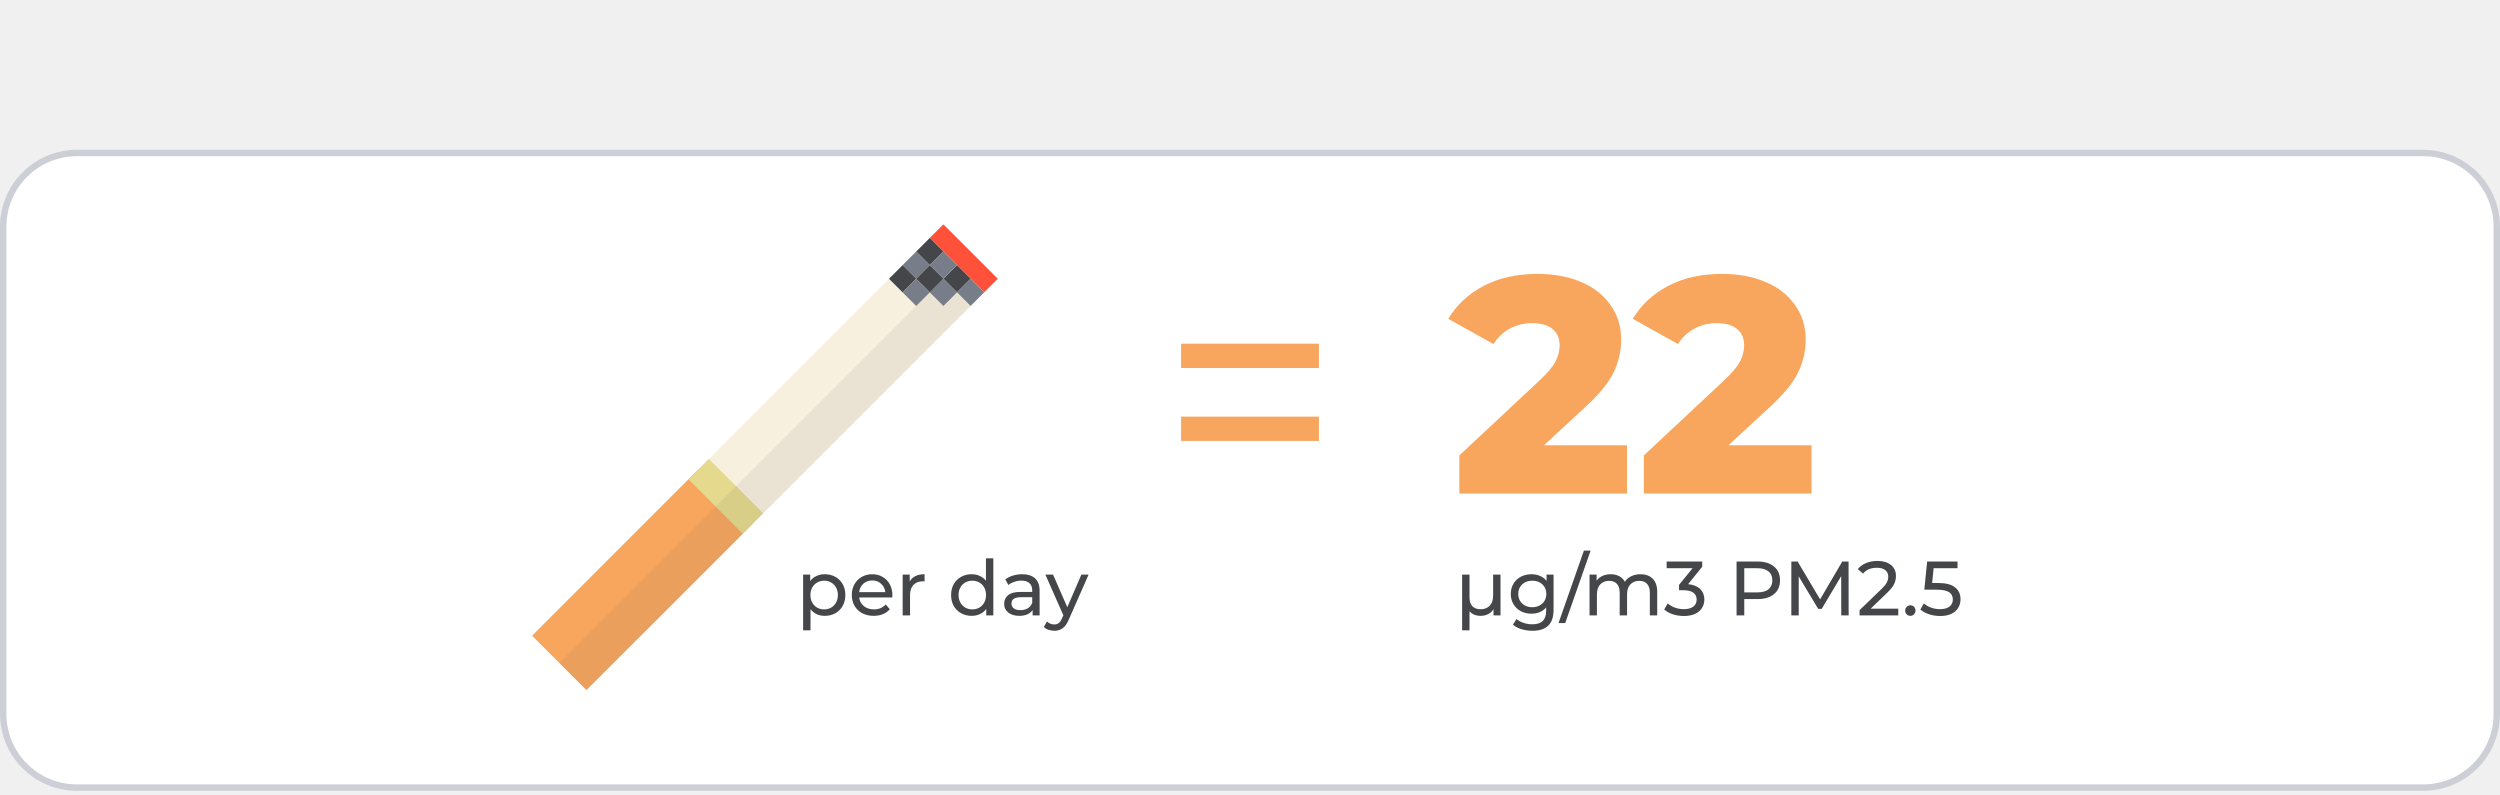
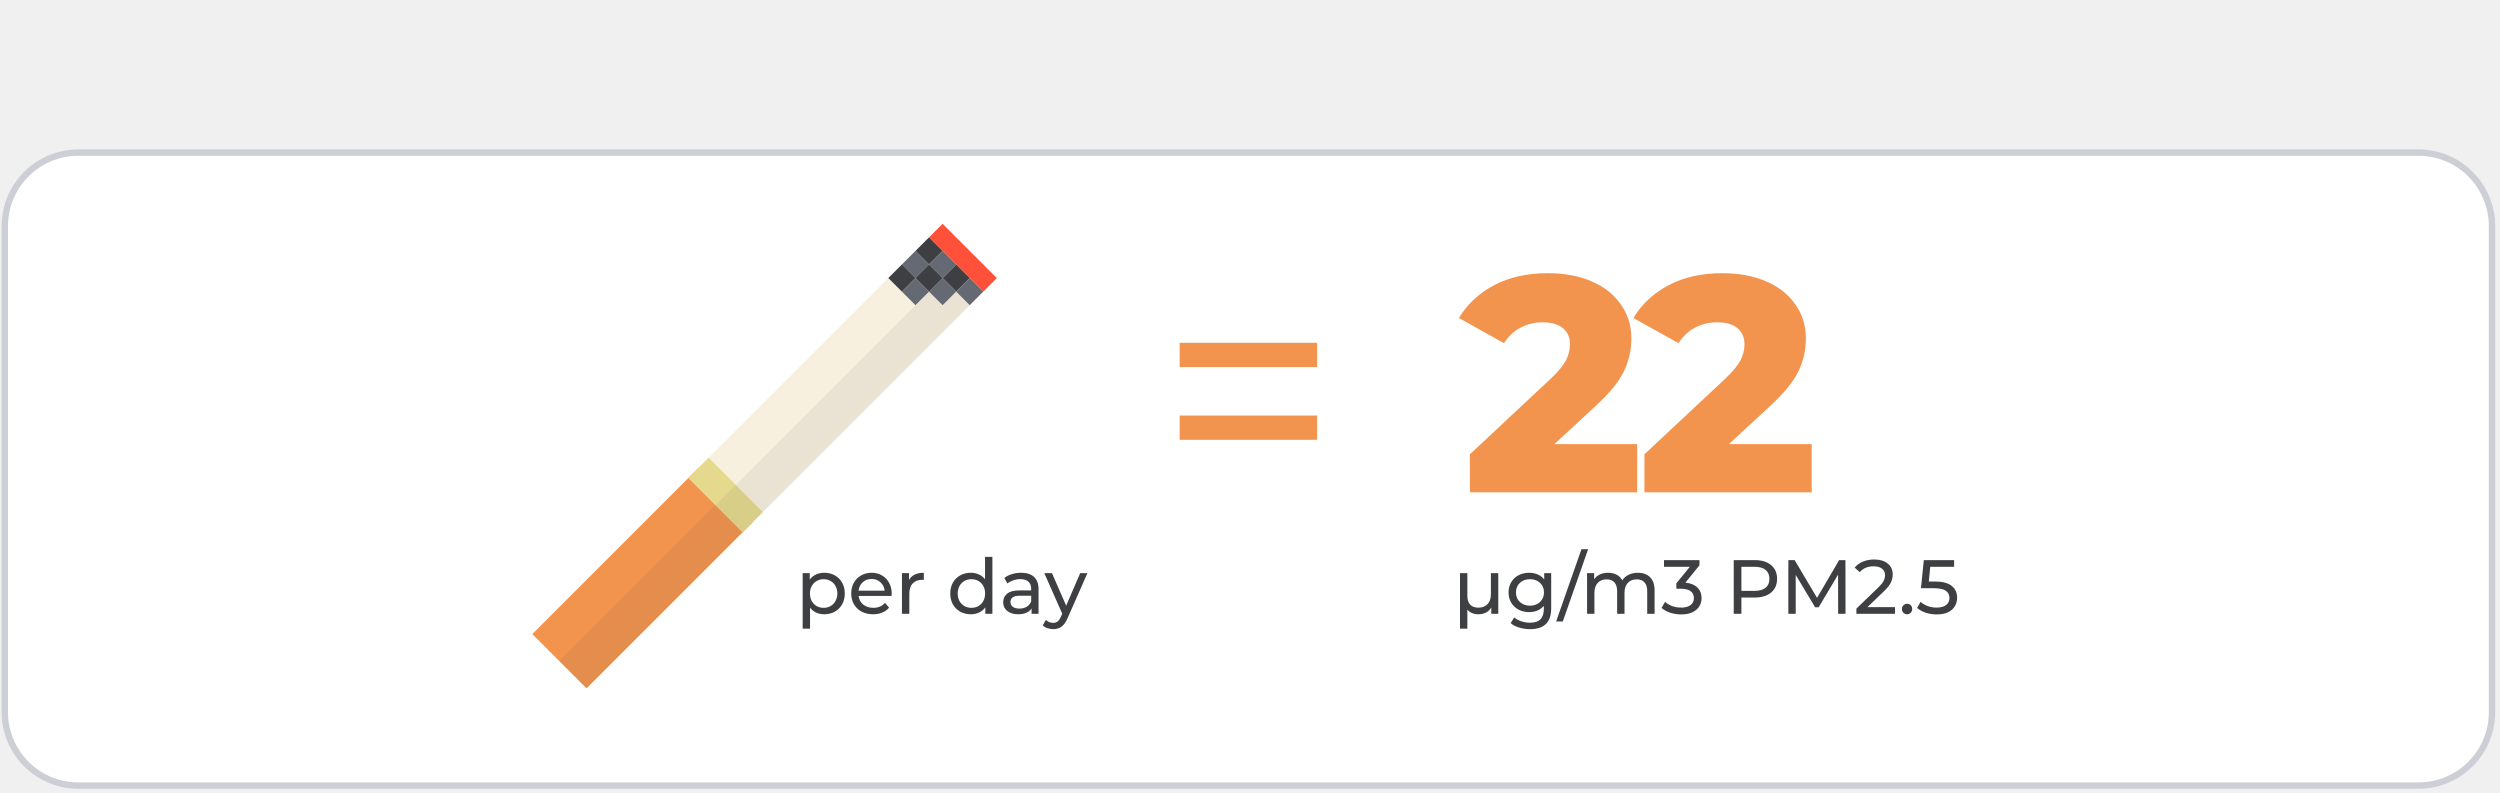
- <svg xmlns="http://www.w3.org/2000/svg" width="390" height="124" viewBox="0 0 390 124" fill="none">
-   <rect x="0.5" y="23.868" width="389" height="99" rx="11.5" fill="white" stroke="#CCCFD5" />
-   <path d="M184.247 53.616H205.751V57.408H184.247V53.616ZM184.247 64.992H205.751V68.784H184.247V64.992Z" fill="#F8A65D" />
-   <path d="M253.816 69.464V77H227.656V71.048L240.232 59.288C241.448 58.136 242.264 57.16 242.68 56.36C243.096 55.528 243.304 54.696 243.304 53.864C243.304 52.776 242.936 51.928 242.2 51.32C241.464 50.712 240.392 50.408 238.984 50.408C237.736 50.408 236.584 50.696 235.528 51.272C234.504 51.816 233.656 52.616 232.984 53.672L225.928 49.736C227.24 47.56 229.08 45.848 231.448 44.6C233.816 43.352 236.616 42.728 239.848 42.728C242.408 42.728 244.664 43.144 246.616 43.976C248.6 44.808 250.136 46.008 251.224 47.576C252.344 49.112 252.904 50.904 252.904 52.952C252.904 54.776 252.504 56.504 251.704 58.136C250.936 59.736 249.432 61.56 247.192 63.608L240.856 69.464H253.816ZM282.6 69.464V77H256.44V71.048L269.016 59.288C270.232 58.136 271.048 57.16 271.464 56.36C271.88 55.528 272.088 54.696 272.088 53.864C272.088 52.776 271.72 51.928 270.984 51.32C270.248 50.712 269.176 50.408 267.768 50.408C266.52 50.408 265.368 50.696 264.312 51.272C263.288 51.816 262.44 52.616 261.768 53.672L254.712 49.736C256.024 47.56 257.864 45.848 260.232 44.6C262.6 43.352 265.4 42.728 268.632 42.728C271.192 42.728 273.448 43.144 275.4 43.976C277.384 44.808 278.92 46.008 280.008 47.576C281.128 49.112 281.688 50.904 281.688 52.952C281.688 54.776 281.288 56.504 280.488 58.136C279.72 59.736 278.216 61.56 275.976 63.608L269.64 69.464H282.6Z" fill="#F8A65D" />
-   <path d="M234.08 89.64V96H232.988V95.016C232.772 95.376 232.484 95.644 232.124 95.82C231.772 95.988 231.392 96.072 230.984 96.072C230.216 96.072 229.636 95.828 229.244 95.34V98.328H228.092V89.64H229.244V93.168C229.244 93.784 229.392 94.252 229.688 94.572C229.992 94.884 230.416 95.04 230.96 95.04C231.568 95.04 232.048 94.856 232.4 94.488C232.752 94.12 232.928 93.6 232.928 92.928V89.64H234.08ZM242.356 89.64V95.136C242.356 96.248 242.08 97.068 241.528 97.596C240.976 98.132 240.152 98.4 239.056 98.4C238.456 98.4 237.884 98.316 237.34 98.148C236.796 97.988 236.356 97.756 236.02 97.452L236.572 96.564C236.868 96.82 237.232 97.02 237.664 97.164C238.104 97.316 238.556 97.392 239.02 97.392C239.764 97.392 240.312 97.216 240.664 96.864C241.024 96.512 241.204 95.976 241.204 95.256V94.752C240.932 95.08 240.596 95.328 240.196 95.496C239.804 95.656 239.376 95.736 238.912 95.736C238.304 95.736 237.752 95.608 237.256 95.352C236.768 95.088 236.384 94.724 236.104 94.26C235.824 93.788 235.684 93.252 235.684 92.652C235.684 92.052 235.824 91.52 236.104 91.056C236.384 90.584 236.768 90.22 237.256 89.964C237.752 89.708 238.304 89.58 238.912 89.58C239.392 89.58 239.836 89.668 240.244 89.844C240.66 90.02 241 90.28 241.264 90.624V89.64H242.356ZM239.044 94.728C239.46 94.728 239.832 94.64 240.16 94.464C240.496 94.288 240.756 94.044 240.94 93.732C241.132 93.412 241.228 93.052 241.228 92.652C241.228 92.036 241.024 91.54 240.616 91.164C240.208 90.78 239.684 90.588 239.044 90.588C238.396 90.588 237.868 90.78 237.46 91.164C237.052 91.54 236.848 92.036 236.848 92.652C236.848 93.052 236.94 93.412 237.124 93.732C237.316 94.044 237.576 94.288 237.904 94.464C238.24 94.64 238.62 94.728 239.044 94.728ZM247.089 85.896H248.133L244.173 97.2H243.129L247.089 85.896ZM255.923 89.58C256.723 89.58 257.355 89.812 257.819 90.276C258.291 90.74 258.527 91.428 258.527 92.34V96H257.375V92.472C257.375 91.856 257.231 91.392 256.943 91.08C256.663 90.768 256.259 90.612 255.731 90.612C255.147 90.612 254.683 90.796 254.339 91.164C253.995 91.524 253.823 92.044 253.823 92.724V96H252.671V92.472C252.671 91.856 252.527 91.392 252.239 91.08C251.959 90.768 251.555 90.612 251.027 90.612C250.443 90.612 249.979 90.796 249.635 91.164C249.291 91.524 249.119 92.044 249.119 92.724V96H247.967V89.64H249.071V90.588C249.303 90.26 249.607 90.012 249.983 89.844C250.359 89.668 250.787 89.58 251.267 89.58C251.763 89.58 252.203 89.68 252.587 89.88C252.971 90.08 253.267 90.372 253.475 90.756C253.715 90.388 254.047 90.1 254.471 89.892C254.903 89.684 255.387 89.58 255.923 89.58ZM263.347 91.128C264.171 91.208 264.799 91.464 265.231 91.896C265.663 92.32 265.879 92.864 265.879 93.528C265.879 94.008 265.759 94.444 265.519 94.836C265.279 95.22 264.919 95.528 264.439 95.76C263.967 95.984 263.387 96.096 262.699 96.096C262.099 96.096 261.523 96.008 260.971 95.832C260.419 95.648 259.967 95.396 259.615 95.076L260.167 94.128C260.455 94.4 260.823 94.62 261.271 94.788C261.719 94.948 262.195 95.028 262.699 95.028C263.323 95.028 263.807 94.896 264.151 94.632C264.503 94.368 264.679 94.004 264.679 93.54C264.679 93.076 264.507 92.716 264.163 92.46C263.819 92.204 263.299 92.076 262.603 92.076H261.931V91.236L264.043 88.644H259.999V87.6H265.543V88.416L263.347 91.128ZM274.181 87.6C275.269 87.6 276.125 87.86 276.749 88.38C277.373 88.9 277.685 89.616 277.685 90.528C277.685 91.44 277.373 92.156 276.749 92.676C276.125 93.196 275.269 93.456 274.181 93.456H272.105V96H270.905V87.6H274.181ZM274.145 92.412C274.905 92.412 275.485 92.252 275.885 91.932C276.285 91.604 276.485 91.136 276.485 90.528C276.485 89.92 276.285 89.456 275.885 89.136C275.485 88.808 274.905 88.644 274.145 88.644H272.105V92.412H274.145ZM287.236 96L287.224 89.88L284.188 94.98H283.636L280.6 89.916V96H279.448V87.6H280.432L283.936 93.504L287.392 87.6H288.376L288.388 96H287.236ZM296.128 94.956V96H290.092V95.184L293.512 91.884C293.928 91.484 294.208 91.14 294.352 90.852C294.496 90.556 294.568 90.26 294.568 89.964C294.568 89.524 294.412 89.184 294.1 88.944C293.796 88.696 293.356 88.572 292.78 88.572C291.852 88.572 291.136 88.876 290.632 89.484L289.816 88.776C290.144 88.376 290.572 88.064 291.1 87.84C291.636 87.616 292.232 87.504 292.888 87.504C293.768 87.504 294.468 87.716 294.988 88.14C295.508 88.556 295.768 89.124 295.768 89.844C295.768 90.292 295.672 90.716 295.48 91.116C295.288 91.516 294.924 91.972 294.388 92.484L291.82 94.956H296.128ZM298.024 96.072C297.8 96.072 297.608 95.996 297.448 95.844C297.288 95.684 297.208 95.484 297.208 95.244C297.208 95.012 297.288 94.82 297.448 94.668C297.608 94.508 297.8 94.428 298.024 94.428C298.248 94.428 298.436 94.504 298.588 94.656C298.74 94.808 298.816 95.004 298.816 95.244C298.816 95.484 298.736 95.684 298.576 95.844C298.424 95.996 298.24 96.072 298.024 96.072ZM302.351 90.948C303.551 90.948 304.431 91.176 304.991 91.632C305.559 92.08 305.843 92.696 305.843 93.48C305.843 93.976 305.723 94.424 305.483 94.824C305.251 95.216 304.895 95.528 304.415 95.76C303.943 95.984 303.359 96.096 302.663 96.096C302.071 96.096 301.499 96.008 300.947 95.832C300.395 95.648 299.939 95.396 299.579 95.076L300.131 94.128C300.419 94.4 300.787 94.62 301.235 94.788C301.683 94.948 302.155 95.028 302.651 95.028C303.283 95.028 303.771 94.896 304.115 94.632C304.467 94.36 304.643 93.992 304.643 93.528C304.643 93.024 304.451 92.644 304.067 92.388C303.683 92.124 303.027 91.992 302.099 91.992H300.191L300.635 87.6H305.375V88.644H301.643L301.415 90.948H302.351Z" fill="#44464A" />
-   <path d="M128.659 89.58C129.275 89.58 129.827 89.716 130.315 89.988C130.803 90.26 131.183 90.64 131.455 91.128C131.735 91.616 131.875 92.18 131.875 92.82C131.875 93.46 131.735 94.028 131.455 94.524C131.183 95.012 130.803 95.392 130.315 95.664C129.827 95.936 129.275 96.072 128.659 96.072C128.203 96.072 127.783 95.984 127.399 95.808C127.023 95.632 126.703 95.376 126.439 95.04V98.328H125.287V89.64H126.391V90.648C126.647 90.296 126.971 90.032 127.363 89.856C127.755 89.672 128.187 89.58 128.659 89.58ZM128.563 95.064C128.971 95.064 129.335 94.972 129.655 94.788C129.983 94.596 130.239 94.332 130.423 93.996C130.615 93.652 130.711 93.26 130.711 92.82C130.711 92.38 130.615 91.992 130.423 91.656C130.239 91.312 129.983 91.048 129.655 90.864C129.335 90.68 128.971 90.588 128.563 90.588C128.163 90.588 127.799 90.684 127.471 90.876C127.151 91.06 126.895 91.32 126.703 91.656C126.519 91.992 126.427 92.38 126.427 92.82C126.427 93.26 126.519 93.652 126.703 93.996C126.887 94.332 127.143 94.596 127.471 94.788C127.799 94.972 128.163 95.064 128.563 95.064ZM139.215 92.856C139.215 92.944 139.207 93.06 139.191 93.204H134.031C134.103 93.764 134.347 94.216 134.763 94.56C135.187 94.896 135.711 95.064 136.335 95.064C137.095 95.064 137.707 94.808 138.171 94.296L138.807 95.04C138.519 95.376 138.159 95.632 137.727 95.808C137.303 95.984 136.827 96.072 136.299 96.072C135.627 96.072 135.031 95.936 134.511 95.664C133.991 95.384 133.587 94.996 133.299 94.5C133.019 94.004 132.879 93.444 132.879 92.82C132.879 92.204 133.015 91.648 133.287 91.152C133.567 90.656 133.947 90.272 134.427 90C134.915 89.72 135.463 89.58 136.071 89.58C136.679 89.58 137.219 89.72 137.691 90C138.171 90.272 138.543 90.656 138.807 91.152C139.079 91.648 139.215 92.216 139.215 92.856ZM136.071 90.552C135.519 90.552 135.055 90.72 134.679 91.056C134.311 91.392 134.095 91.832 134.031 92.376H138.111C138.047 91.84 137.827 91.404 137.451 91.068C137.083 90.724 136.623 90.552 136.071 90.552ZM141.919 90.708C142.119 90.34 142.415 90.06 142.807 89.868C143.199 89.676 143.675 89.58 144.235 89.58V90.696C144.171 90.688 144.083 90.684 143.971 90.684C143.347 90.684 142.855 90.872 142.495 91.248C142.143 91.616 141.967 92.144 141.967 92.832V96H140.815V89.64H141.919V90.708ZM154.959 87.096V96H153.855V94.992C153.599 95.344 153.275 95.612 152.883 95.796C152.491 95.98 152.059 96.072 151.587 96.072C150.971 96.072 150.419 95.936 149.931 95.664C149.443 95.392 149.059 95.012 148.779 94.524C148.507 94.028 148.371 93.46 148.371 92.82C148.371 92.18 148.507 91.616 148.779 91.128C149.059 90.64 149.443 90.26 149.931 89.988C150.419 89.716 150.971 89.58 151.587 89.58C152.043 89.58 152.463 89.668 152.847 89.844C153.231 90.012 153.551 90.264 153.807 90.6V87.096H154.959ZM151.683 95.064C152.083 95.064 152.447 94.972 152.775 94.788C153.103 94.596 153.359 94.332 153.543 93.996C153.727 93.652 153.819 93.26 153.819 92.82C153.819 92.38 153.727 91.992 153.543 91.656C153.359 91.312 153.103 91.048 152.775 90.864C152.447 90.68 152.083 90.588 151.683 90.588C151.275 90.588 150.907 90.68 150.579 90.864C150.259 91.048 150.003 91.312 149.811 91.656C149.627 91.992 149.535 92.38 149.535 92.82C149.535 93.26 149.627 93.652 149.811 93.996C150.003 94.332 150.259 94.596 150.579 94.788C150.907 94.972 151.275 95.064 151.683 95.064ZM159.455 89.58C160.335 89.58 161.007 89.796 161.471 90.228C161.943 90.66 162.179 91.304 162.179 92.16V96H161.087V95.16C160.895 95.456 160.619 95.684 160.259 95.844C159.907 95.996 159.487 96.072 158.999 96.072C158.287 96.072 157.715 95.9 157.283 95.556C156.859 95.212 156.647 94.76 156.647 94.2C156.647 93.64 156.851 93.192 157.259 92.856C157.667 92.512 158.315 92.34 159.203 92.34H161.027V92.112C161.027 91.616 160.883 91.236 160.595 90.972C160.307 90.708 159.883 90.576 159.323 90.576C158.947 90.576 158.579 90.64 158.219 90.768C157.859 90.888 157.555 91.052 157.307 91.26L156.827 90.396C157.155 90.132 157.547 89.932 158.003 89.796C158.459 89.652 158.943 89.58 159.455 89.58ZM159.191 95.184C159.631 95.184 160.011 95.088 160.331 94.896C160.651 94.696 160.883 94.416 161.027 94.056V93.168H159.251C158.275 93.168 157.787 93.496 157.787 94.152C157.787 94.472 157.911 94.724 158.159 94.908C158.407 95.092 158.751 95.184 159.191 95.184ZM169.822 89.64L166.738 96.636C166.466 97.284 166.146 97.74 165.778 98.004C165.418 98.268 164.982 98.4 164.47 98.4C164.158 98.4 163.854 98.348 163.558 98.244C163.27 98.148 163.03 98.004 162.838 97.812L163.33 96.948C163.658 97.26 164.038 97.416 164.47 97.416C164.75 97.416 164.982 97.34 165.166 97.188C165.358 97.044 165.53 96.792 165.682 96.432L165.886 95.988L163.078 89.64H164.278L166.498 94.728L168.694 89.64H169.822Z" fill="#44464A" />
-   <rect x="91.485" y="90.686" width="72.75" height="12" transform="rotate(-45 91.4854 90.6863)" fill="#F7F0DF" />
-   <rect x="83" y="99.172" width="36.75" height="12" transform="rotate(-45 83 99.1716)" fill="#F8A65D" />
-   <rect x="107.396" y="74.777" width="4.5" height="12" transform="rotate(-45 107.396 74.7766)" fill="#E5D98D" />
-   <rect opacity="0.075" x="87.243" y="103.414" width="84.75" height="6" transform="rotate(-45 87.2427 103.414)" fill="#44464A" />
-   <rect x="145.048" y="37.123" width="3" height="12" transform="rotate(-45 145.048 37.123)" fill="#FF5139" />
-   <rect x="142.927" y="39.244" width="3" height="3" transform="rotate(-45 142.927 39.2441)" fill="#44464A" />
-   <rect x="140.806" y="41.365" width="3" height="3" transform="rotate(-45 140.806 41.3655)" fill="#777D89" />
-   <rect x="138.685" y="43.487" width="3" height="3" transform="rotate(-45 138.685 43.4868)" fill="#44464A" />
-   <rect x="147.17" y="43.487" width="3" height="3" transform="rotate(-45 147.17 43.4868)" fill="#44464A" />
-   <rect x="145.048" y="45.608" width="3" height="3" transform="rotate(-45 145.048 45.6082)" fill="#777D89" />
-   <rect x="145.048" y="41.365" width="3" height="3" transform="rotate(-45 145.048 41.3655)" fill="#777D89" />
-   <rect x="142.927" y="43.487" width="3" height="3" transform="rotate(-45 142.927 43.4868)" fill="#44464A" />
-   <rect x="140.806" y="45.608" width="3" height="3" transform="rotate(-45 140.806 45.6082)" fill="#777D89" />
-   <rect x="149.291" y="45.608" width="3" height="3" transform="rotate(-45 149.291 45.6082)" fill="#777D89" />
+ <svg xmlns="http://www.w3.org/2000/svg" width="391" height="124" viewBox="0 0 391 124" fill="none">
+   <rect x="0.75" y="23.868" width="389" height="99" rx="11.5" fill="white" stroke="#CCCFD5" />
+   <path d="M184.497 53.616H206.001V57.408H184.497V53.616ZM184.497 64.992H206.001V68.784H184.497V64.992Z" fill="#F2934E" />
+   <path d="M256.056 69.464V77H229.896V71.048L242.472 59.288C243.688 58.136 244.504 57.16 244.92 56.36C245.336 55.528 245.544 54.696 245.544 53.864C245.544 52.776 245.176 51.928 244.44 51.32C243.704 50.712 242.632 50.408 241.224 50.408C239.976 50.408 238.824 50.696 237.768 51.272C236.744 51.816 235.896 52.616 235.224 53.672L228.168 49.736C229.48 47.56 231.32 45.848 233.688 44.6C236.056 43.352 238.856 42.728 242.088 42.728C244.648 42.728 246.904 43.144 248.856 43.976C250.84 44.808 252.376 46.008 253.464 47.576C254.584 49.112 255.144 50.904 255.144 52.952C255.144 54.776 254.744 56.504 253.944 58.136C253.176 59.736 251.672 61.56 249.432 63.608L243.096 69.464H256.056ZM283.35 69.464V77H257.19V71.048L269.766 59.288C270.982 58.136 271.798 57.16 272.214 56.36C272.63 55.528 272.838 54.696 272.838 53.864C272.838 52.776 272.47 51.928 271.734 51.32C270.998 50.712 269.926 50.408 268.518 50.408C267.27 50.408 266.118 50.696 265.062 51.272C264.038 51.816 263.19 52.616 262.518 53.672L255.462 49.736C256.774 47.56 258.614 45.848 260.982 44.6C263.35 43.352 266.15 42.728 269.382 42.728C271.942 42.728 274.198 43.144 276.15 43.976C278.134 44.808 279.67 46.008 280.758 47.576C281.878 49.112 282.438 50.904 282.438 52.952C282.438 54.776 282.038 56.504 281.238 58.136C280.47 59.736 278.966 61.56 276.726 63.608L270.39 69.464H283.35Z" fill="#F2934E" />
+   <path d="M234.33 89.64V96H233.238V95.016C233.022 95.376 232.734 95.644 232.374 95.82C232.022 95.988 231.642 96.072 231.234 96.072C230.466 96.072 229.886 95.828 229.494 95.34V98.328H228.342V89.64H229.494V93.168C229.494 93.784 229.642 94.252 229.938 94.572C230.242 94.884 230.666 95.04 231.21 95.04C231.818 95.04 232.298 94.856 232.65 94.488C233.002 94.12 233.178 93.6 233.178 92.928V89.64H234.33ZM242.606 89.64V95.136C242.606 96.248 242.33 97.068 241.778 97.596C241.226 98.132 240.402 98.4 239.306 98.4C238.706 98.4 238.134 98.316 237.59 98.148C237.046 97.988 236.606 97.756 236.27 97.452L236.822 96.564C237.118 96.82 237.482 97.02 237.914 97.164C238.354 97.316 238.806 97.392 239.27 97.392C240.014 97.392 240.562 97.216 240.914 96.864C241.274 96.512 241.454 95.976 241.454 95.256V94.752C241.182 95.08 240.846 95.328 240.446 95.496C240.054 95.656 239.626 95.736 239.162 95.736C238.554 95.736 238.002 95.608 237.506 95.352C237.018 95.088 236.634 94.724 236.354 94.26C236.074 93.788 235.934 93.252 235.934 92.652C235.934 92.052 236.074 91.52 236.354 91.056C236.634 90.584 237.018 90.22 237.506 89.964C238.002 89.708 238.554 89.58 239.162 89.58C239.642 89.58 240.086 89.668 240.494 89.844C240.91 90.02 241.25 90.28 241.514 90.624V89.64H242.606ZM239.294 94.728C239.71 94.728 240.082 94.64 240.41 94.464C240.746 94.288 241.006 94.044 241.19 93.732C241.382 93.412 241.478 93.052 241.478 92.652C241.478 92.036 241.274 91.54 240.866 91.164C240.458 90.78 239.934 90.588 239.294 90.588C238.646 90.588 238.118 90.78 237.71 91.164C237.302 91.54 237.098 92.036 237.098 92.652C237.098 93.052 237.19 93.412 237.374 93.732C237.566 94.044 237.826 94.288 238.154 94.464C238.49 94.64 238.87 94.728 239.294 94.728ZM247.339 85.896H248.383L244.423 97.2H243.379L247.339 85.896ZM256.173 89.58C256.973 89.58 257.605 89.812 258.069 90.276C258.541 90.74 258.777 91.428 258.777 92.34V96H257.625V92.472C257.625 91.856 257.481 91.392 257.193 91.08C256.913 90.768 256.509 90.612 255.981 90.612C255.397 90.612 254.933 90.796 254.589 91.164C254.245 91.524 254.073 92.044 254.073 92.724V96H252.921V92.472C252.921 91.856 252.777 91.392 252.489 91.08C252.209 90.768 251.805 90.612 251.277 90.612C250.693 90.612 250.229 90.796 249.885 91.164C249.541 91.524 249.369 92.044 249.369 92.724V96H248.217V89.64H249.321V90.588C249.553 90.26 249.857 90.012 250.233 89.844C250.609 89.668 251.037 89.58 251.517 89.58C252.013 89.58 252.453 89.68 252.837 89.88C253.221 90.08 253.517 90.372 253.725 90.756C253.965 90.388 254.297 90.1 254.721 89.892C255.153 89.684 255.637 89.58 256.173 89.58ZM263.597 91.128C264.421 91.208 265.049 91.464 265.481 91.896C265.913 92.32 266.129 92.864 266.129 93.528C266.129 94.008 266.009 94.444 265.769 94.836C265.529 95.22 265.169 95.528 264.689 95.76C264.217 95.984 263.637 96.096 262.949 96.096C262.349 96.096 261.773 96.008 261.221 95.832C260.669 95.648 260.217 95.396 259.865 95.076L260.417 94.128C260.705 94.4 261.073 94.62 261.521 94.788C261.969 94.948 262.445 95.028 262.949 95.028C263.573 95.028 264.057 94.896 264.401 94.632C264.753 94.368 264.929 94.004 264.929 93.54C264.929 93.076 264.757 92.716 264.413 92.46C264.069 92.204 263.549 92.076 262.853 92.076H262.181V91.236L264.293 88.644H260.249V87.6H265.793V88.416L263.597 91.128ZM274.431 87.6C275.519 87.6 276.375 87.86 276.999 88.38C277.623 88.9 277.935 89.616 277.935 90.528C277.935 91.44 277.623 92.156 276.999 92.676C276.375 93.196 275.519 93.456 274.431 93.456H272.355V96H271.155V87.6H274.431ZM274.395 92.412C275.155 92.412 275.735 92.252 276.135 91.932C276.535 91.604 276.735 91.136 276.735 90.528C276.735 89.92 276.535 89.456 276.135 89.136C275.735 88.808 275.155 88.644 274.395 88.644H272.355V92.412H274.395ZM287.486 96L287.474 89.88L284.438 94.98H283.886L280.85 89.916V96H279.698V87.6H280.682L284.186 93.504L287.642 87.6H288.626L288.638 96H287.486ZM296.378 94.956V96H290.342V95.184L293.762 91.884C294.178 91.484 294.458 91.14 294.602 90.852C294.746 90.556 294.818 90.26 294.818 89.964C294.818 89.524 294.662 89.184 294.35 88.944C294.046 88.696 293.606 88.572 293.03 88.572C292.102 88.572 291.386 88.876 290.882 89.484L290.066 88.776C290.394 88.376 290.822 88.064 291.35 87.84C291.886 87.616 292.482 87.504 293.138 87.504C294.018 87.504 294.718 87.716 295.238 88.14C295.758 88.556 296.018 89.124 296.018 89.844C296.018 90.292 295.922 90.716 295.73 91.116C295.538 91.516 295.174 91.972 294.638 92.484L292.07 94.956H296.378ZM298.274 96.072C298.05 96.072 297.858 95.996 297.698 95.844C297.538 95.684 297.458 95.484 297.458 95.244C297.458 95.012 297.538 94.82 297.698 94.668C297.858 94.508 298.05 94.428 298.274 94.428C298.498 94.428 298.686 94.504 298.838 94.656C298.99 94.808 299.066 95.004 299.066 95.244C299.066 95.484 298.986 95.684 298.826 95.844C298.674 95.996 298.49 96.072 298.274 96.072ZM302.601 90.948C303.801 90.948 304.681 91.176 305.241 91.632C305.809 92.08 306.093 92.696 306.093 93.48C306.093 93.976 305.973 94.424 305.733 94.824C305.501 95.216 305.145 95.528 304.665 95.76C304.193 95.984 303.609 96.096 302.913 96.096C302.321 96.096 301.749 96.008 301.197 95.832C300.645 95.648 300.189 95.396 299.829 95.076L300.381 94.128C300.669 94.4 301.037 94.62 301.485 94.788C301.933 94.948 302.405 95.028 302.901 95.028C303.533 95.028 304.021 94.896 304.365 94.632C304.717 94.36 304.893 93.992 304.893 93.528C304.893 93.024 304.701 92.644 304.317 92.388C303.933 92.124 303.277 91.992 302.349 91.992H300.441L300.885 87.6H305.625V88.644H301.893L301.665 90.948H302.601Z" fill="#3D3F42" />
+   <path d="M128.909 89.58C129.525 89.58 130.077 89.716 130.565 89.988C131.053 90.26 131.433 90.64 131.705 91.128C131.985 91.616 132.125 92.18 132.125 92.82C132.125 93.46 131.985 94.028 131.705 94.524C131.433 95.012 131.053 95.392 130.565 95.664C130.077 95.936 129.525 96.072 128.909 96.072C128.453 96.072 128.033 95.984 127.649 95.808C127.273 95.632 126.953 95.376 126.689 95.04V98.328H125.537V89.64H126.641V90.648C126.897 90.296 127.221 90.032 127.613 89.856C128.005 89.672 128.437 89.58 128.909 89.58ZM128.813 95.064C129.221 95.064 129.585 94.972 129.905 94.788C130.233 94.596 130.489 94.332 130.673 93.996C130.865 93.652 130.961 93.26 130.961 92.82C130.961 92.38 130.865 91.992 130.673 91.656C130.489 91.312 130.233 91.048 129.905 90.864C129.585 90.68 129.221 90.588 128.813 90.588C128.413 90.588 128.049 90.684 127.721 90.876C127.401 91.06 127.145 91.32 126.953 91.656C126.769 91.992 126.677 92.38 126.677 92.82C126.677 93.26 126.769 93.652 126.953 93.996C127.137 94.332 127.393 94.596 127.721 94.788C128.049 94.972 128.413 95.064 128.813 95.064ZM139.465 92.856C139.465 92.944 139.457 93.06 139.441 93.204H134.281C134.353 93.764 134.597 94.216 135.013 94.56C135.437 94.896 135.961 95.064 136.585 95.064C137.345 95.064 137.957 94.808 138.421 94.296L139.057 95.04C138.769 95.376 138.409 95.632 137.977 95.808C137.553 95.984 137.077 96.072 136.549 96.072C135.877 96.072 135.281 95.936 134.761 95.664C134.241 95.384 133.837 94.996 133.549 94.5C133.269 94.004 133.129 93.444 133.129 92.82C133.129 92.204 133.265 91.648 133.537 91.152C133.817 90.656 134.197 90.272 134.677 90C135.165 89.72 135.713 89.58 136.321 89.58C136.929 89.58 137.469 89.72 137.941 90C138.421 90.272 138.793 90.656 139.057 91.152C139.329 91.648 139.465 92.216 139.465 92.856ZM136.321 90.552C135.769 90.552 135.305 90.72 134.929 91.056C134.561 91.392 134.345 91.832 134.281 92.376H138.361C138.297 91.84 138.077 91.404 137.701 91.068C137.333 90.724 136.873 90.552 136.321 90.552ZM142.169 90.708C142.369 90.34 142.665 90.06 143.057 89.868C143.449 89.676 143.925 89.58 144.485 89.58V90.696C144.421 90.688 144.333 90.684 144.221 90.684C143.597 90.684 143.105 90.872 142.745 91.248C142.393 91.616 142.217 92.144 142.217 92.832V96H141.065V89.64H142.169V90.708ZM155.209 87.096V96H154.105V94.992C153.849 95.344 153.525 95.612 153.133 95.796C152.741 95.98 152.309 96.072 151.837 96.072C151.221 96.072 150.669 95.936 150.181 95.664C149.693 95.392 149.309 95.012 149.029 94.524C148.757 94.028 148.621 93.46 148.621 92.82C148.621 92.18 148.757 91.616 149.029 91.128C149.309 90.64 149.693 90.26 150.181 89.988C150.669 89.716 151.221 89.58 151.837 89.58C152.293 89.58 152.713 89.668 153.097 89.844C153.481 90.012 153.801 90.264 154.057 90.6V87.096H155.209ZM151.933 95.064C152.333 95.064 152.697 94.972 153.025 94.788C153.353 94.596 153.609 94.332 153.793 93.996C153.977 93.652 154.069 93.26 154.069 92.82C154.069 92.38 153.977 91.992 153.793 91.656C153.609 91.312 153.353 91.048 153.025 90.864C152.697 90.68 152.333 90.588 151.933 90.588C151.525 90.588 151.157 90.68 150.829 90.864C150.509 91.048 150.253 91.312 150.061 91.656C149.877 91.992 149.785 92.38 149.785 92.82C149.785 93.26 149.877 93.652 150.061 93.996C150.253 94.332 150.509 94.596 150.829 94.788C151.157 94.972 151.525 95.064 151.933 95.064ZM159.705 89.58C160.585 89.58 161.257 89.796 161.721 90.228C162.193 90.66 162.429 91.304 162.429 92.16V96H161.337V95.16C161.145 95.456 160.869 95.684 160.509 95.844C160.157 95.996 159.737 96.072 159.249 96.072C158.537 96.072 157.965 95.9 157.533 95.556C157.109 95.212 156.897 94.76 156.897 94.2C156.897 93.64 157.101 93.192 157.509 92.856C157.917 92.512 158.565 92.34 159.453 92.34H161.277V92.112C161.277 91.616 161.133 91.236 160.845 90.972C160.557 90.708 160.133 90.576 159.573 90.576C159.197 90.576 158.829 90.64 158.469 90.768C158.109 90.888 157.805 91.052 157.557 91.26L157.077 90.396C157.405 90.132 157.797 89.932 158.253 89.796C158.709 89.652 159.193 89.58 159.705 89.58ZM159.441 95.184C159.881 95.184 160.261 95.088 160.581 94.896C160.901 94.696 161.133 94.416 161.277 94.056V93.168H159.501C158.525 93.168 158.037 93.496 158.037 94.152C158.037 94.472 158.161 94.724 158.409 94.908C158.657 95.092 159.001 95.184 159.441 95.184ZM170.072 89.64L166.988 96.636C166.716 97.284 166.396 97.74 166.028 98.004C165.668 98.268 165.232 98.4 164.72 98.4C164.408 98.4 164.104 98.348 163.808 98.244C163.52 98.148 163.28 98.004 163.088 97.812L163.58 96.948C163.908 97.26 164.288 97.416 164.72 97.416C165 97.416 165.232 97.34 165.416 97.188C165.608 97.044 165.78 96.792 165.932 96.432L166.136 95.988L163.328 89.64H164.528L166.748 94.728L168.944 89.64H170.072Z" fill="#3D3F42" />
+   <rect x="91.735" y="90.686" width="72.75" height="12" transform="rotate(-45 91.7354 90.6863)" fill="#F7F0DF" />
+   <rect x="83.25" y="99.172" width="36.75" height="12" transform="rotate(-45 83.25 99.1716)" fill="#F2934E" />
+   <rect x="107.646" y="74.777" width="4.5" height="12" transform="rotate(-45 107.646 74.7766)" fill="#E5D98D" />
+   <rect opacity="0.075" x="87.493" y="103.414" width="84.75" height="6" transform="rotate(-45 87.4927 103.414)" fill="#3D3F42" />
+   <rect x="145.298" y="37.123" width="3" height="12" transform="rotate(-45 145.298 37.123)" fill="#FF5139" />
+   <rect x="143.177" y="39.244" width="3" height="3" transform="rotate(-45 143.177 39.2441)" fill="#3D3F42" />
+   <rect x="141.056" y="41.365" width="3" height="3" transform="rotate(-45 141.056 41.3655)" fill="#646973" />
+   <rect x="138.935" y="43.487" width="3" height="3" transform="rotate(-45 138.935 43.4868)" fill="#3D3F42" />
+   <rect x="147.42" y="43.487" width="3" height="3" transform="rotate(-45 147.42 43.4868)" fill="#3D3F42" />
+   <rect x="145.298" y="45.608" width="3" height="3" transform="rotate(-45 145.298 45.6082)" fill="#646973" />
+   <rect x="145.298" y="41.365" width="3" height="3" transform="rotate(-45 145.298 41.3655)" fill="#646973" />
+   <rect x="143.177" y="43.487" width="3" height="3" transform="rotate(-45 143.177 43.4868)" fill="#3D3F42" />
+   <rect x="141.056" y="45.608" width="3" height="3" transform="rotate(-45 141.056 45.6082)" fill="#646973" />
+   <rect x="149.541" y="45.608" width="3" height="3" transform="rotate(-45 149.541 45.6082)" fill="#646973" />
</svg>
